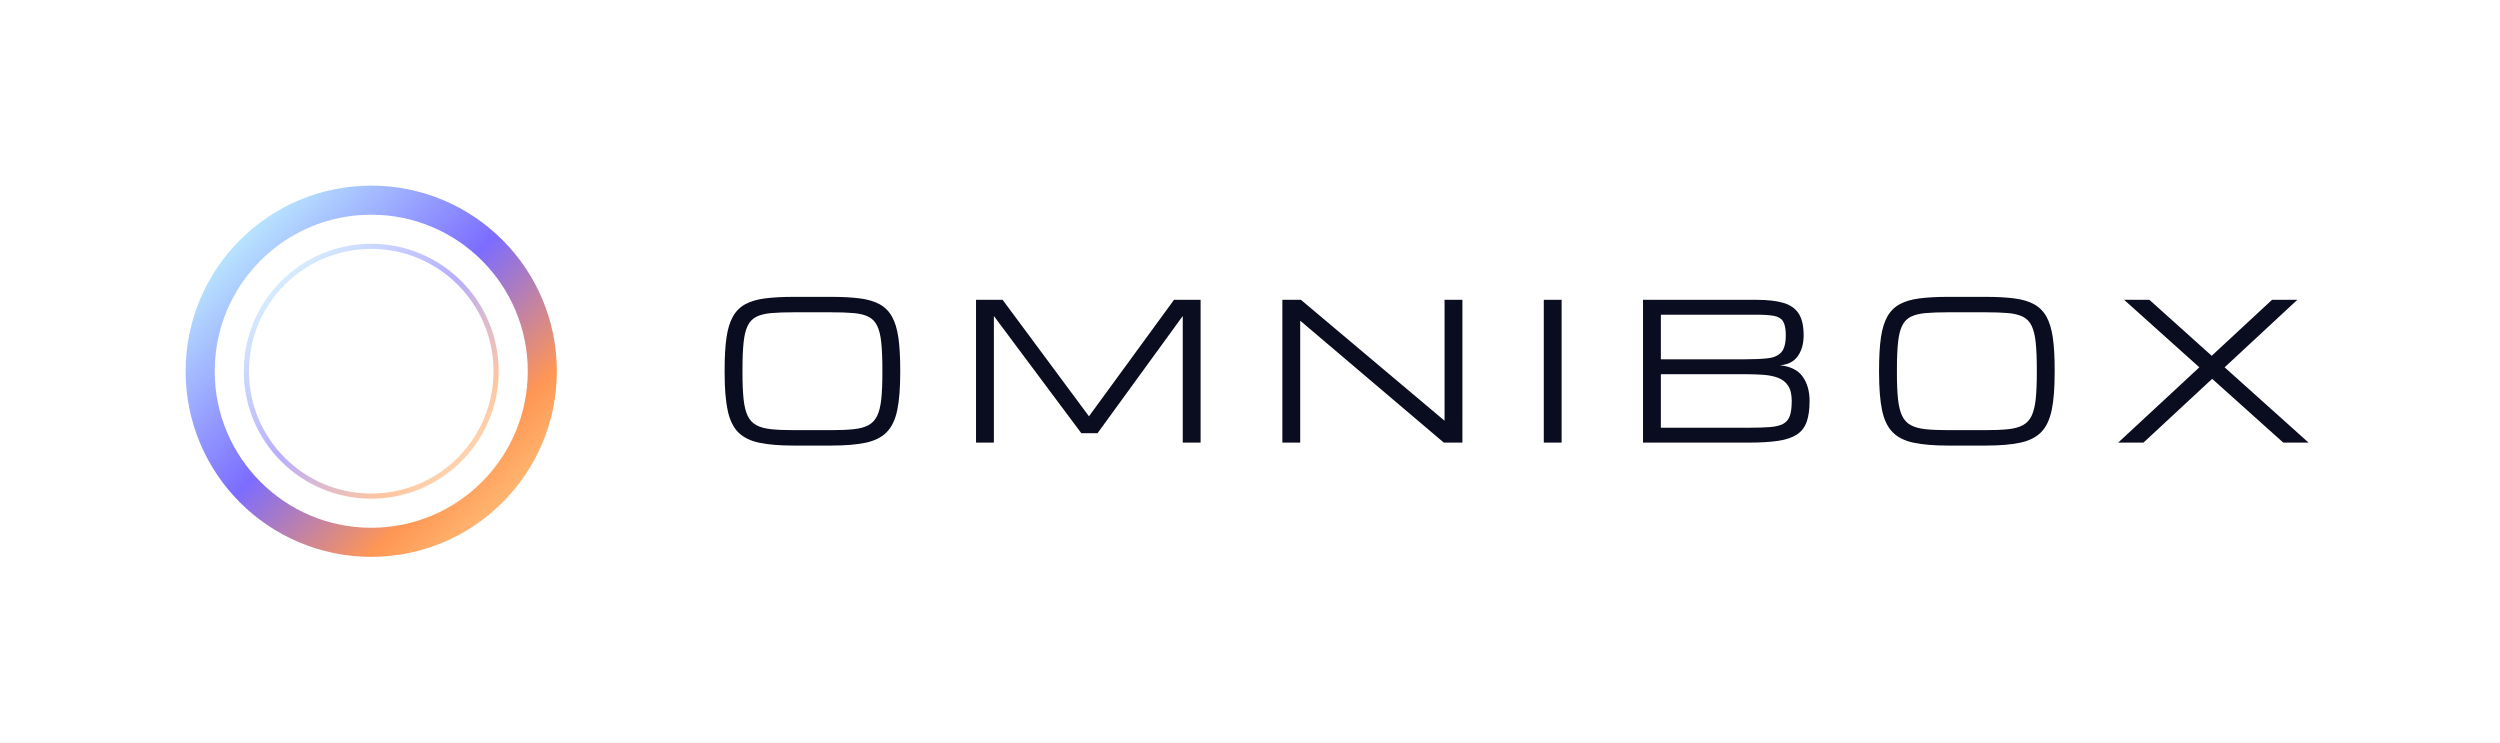
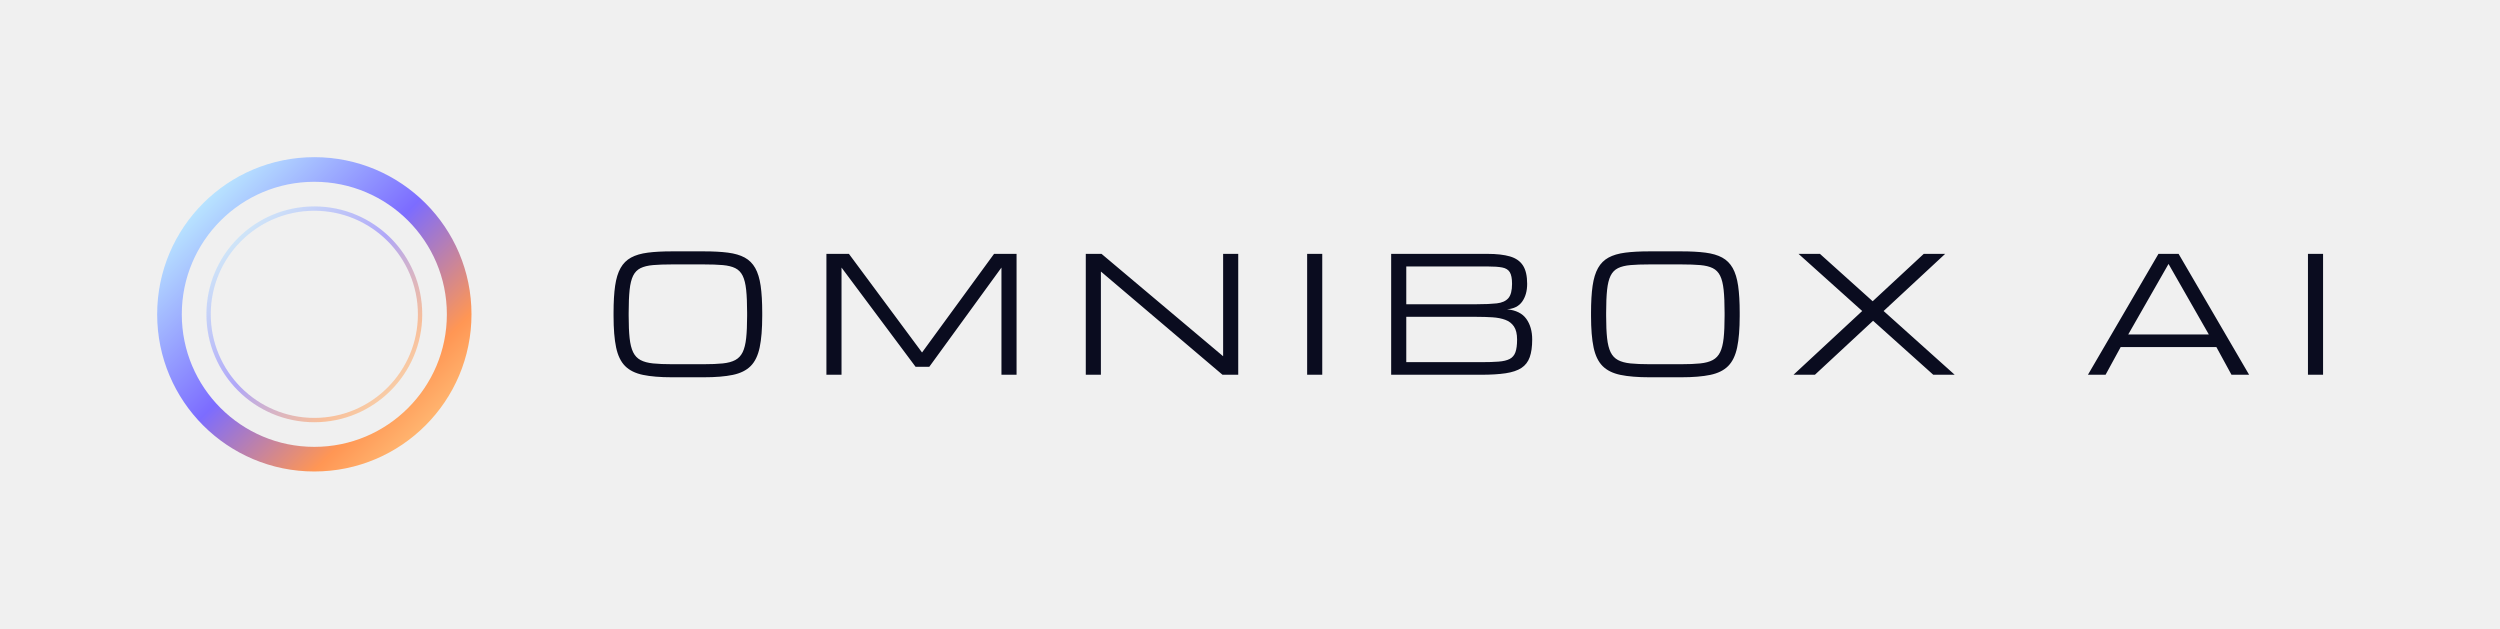
- <svg xmlns="http://www.w3.org/2000/svg" viewBox="0 0 1751 520" width="1751" height="520">
-   <rect width="1751" height="520" fill="#FFFFFF" />
+ <svg xmlns="http://www.w3.org/2000/svg" viewBox="0 0 2068 520" width="2068" height="520">
  <defs>
    <linearGradient id="bg" x1="0.08" y1="0.08" x2="0.92" y2="0.92">
      <stop offset="0" stop-color="#BEEFFF" />
      <stop offset="0.48" stop-color="#7C6CFF" />
      <stop offset="0.82" stop-color="#FF9654" />
      <stop offset="1" stop-color="#FFBE78" />
    </linearGradient>
  </defs>
  <g transform="translate(106.64,106.64) scale(0.5991)">
    <circle cx="256" cy="256" r="200" fill="none" stroke="url(#bg)" stroke-width="34" />
    <circle cx="256" cy="256" r="146" fill="none" stroke="url(#bg)" stroke-width="6" opacity="0.55" />
  </g>
  <g transform="translate(499.20,210.00)">
-     <path d="M56.706 102.083Q42.057 102.083 32.617 100.098Q23.177 98.112 17.871 92.773Q12.565 87.435 10.449 77.409Q8.333 67.383 8.333 51.302V48.698Q8.333 35.417 9.635 26.4Q10.938 17.383 14.128 11.719Q17.318 6.055 22.819 3.06Q28.32 0.065 36.654 -1.009Q44.987 -2.083 56.706 -2.083H82.943Q94.661 -2.083 102.995 -1.009Q111.328 0.065 116.829 3.06Q122.331 6.055 125.521 11.719Q128.711 17.383 130.013 26.4Q131.315 35.417 131.315 48.698V51.302Q131.315 67.383 129.199 77.409Q127.083 87.435 121.777 92.773Q116.471 98.112 107.031 100.098Q97.591 102.083 82.943 102.083ZM56.706 91.276H82.943Q92.253 91.276 98.633 90.625Q105.013 89.974 109.017 87.826Q113.021 85.677 115.137 81.315Q117.253 76.953 118.034 69.661Q118.815 62.37 118.815 51.302V48.698Q118.815 37.24 118.034 29.818Q117.253 22.396 115.137 18.099Q113.021 13.802 109.017 11.816Q105.013 9.831 98.633 9.277Q92.253 8.724 82.943 8.724H56.706Q47.396 8.724 41.016 9.277Q34.635 9.831 30.632 11.816Q26.628 13.802 24.512 18.099Q22.396 22.396 21.615 29.818Q20.833 37.24 20.833 48.698V51.302Q20.833 62.37 21.615 69.661Q22.396 76.953 24.512 81.315Q26.628 85.677 30.632 87.826Q34.635 89.974 41.016 90.625Q47.396 91.276 56.706 91.276Z M184.409 100.0V0.0H203.029L263.51 81.576L323.081 0.0H341.701V100.0H329.201V11.328L269.5 93.424H258.172L196.909 11.328V100.0Z M398.961 100.0V0.0H411.982L512.438 84.57H512.568V0.0H525.068V100.0H512.047L411.591 14.714H411.461V100.0Z M582.068 100.0V0.0H594.568V100.0Z M651.568 100.0V0.0H731.255Q742.583 0.0 749.842 2.116Q757.102 4.232 760.585 9.603Q764.068 14.974 764.068 24.805Q764.068 33.659 759.966 39.453Q755.865 45.247 747.401 45.833Q758.469 46.94 763.352 53.743Q768.234 60.547 768.234 70.833Q768.234 79.753 766.184 85.482Q764.133 91.211 759.315 94.368Q754.497 97.526 746.262 98.763Q738.026 100.0 725.721 100.0ZM664.068 41.667H722.336Q732.427 41.667 738.872 40.951Q745.318 40.234 748.443 36.719Q751.568 33.203 751.568 24.805Q751.568 18.229 749.712 15.169Q747.857 12.109 743.43 11.263Q739.003 10.417 731.255 10.417H664.068ZM664.068 89.583H725.721Q734.641 89.583 740.467 89.128Q746.294 88.672 749.647 86.914Q753.0 85.156 754.367 81.348Q755.734 77.539 755.734 70.833Q755.734 63.932 753.163 60.091Q750.591 56.25 746.001 54.557Q741.411 52.865 735.357 52.474Q729.302 52.083 722.336 52.083H664.068Z M865.273 102.083Q850.625 102.083 841.185 100.098Q831.745 98.112 826.439 92.773Q821.133 87.435 819.017 77.409Q816.901 67.383 816.901 51.302V48.698Q816.901 35.417 818.203 26.4Q819.505 17.383 822.695 11.719Q825.885 6.055 831.387 3.06Q836.888 0.065 845.221 -1.009Q853.555 -2.083 865.273 -2.083H891.51Q903.229 -2.083 911.562 -1.009Q919.896 0.065 925.397 3.06Q930.898 6.055 934.089 11.719Q937.279 17.383 938.581 26.4Q939.883 35.417 939.883 48.698V51.302Q939.883 67.383 937.767 77.409Q935.651 87.435 930.345 92.773Q925.039 98.112 915.599 100.098Q906.159 102.083 891.51 102.083ZM865.273 91.276H891.51Q900.82 91.276 907.201 90.625Q913.581 89.974 917.585 87.826Q921.589 85.677 923.704 81.315Q925.82 76.953 926.602 69.661Q927.383 62.37 927.383 51.302V48.698Q927.383 37.24 926.602 29.818Q925.82 22.396 923.704 18.099Q921.589 13.802 917.585 11.816Q913.581 9.831 907.201 9.277Q900.82 8.724 891.51 8.724H865.273Q855.964 8.724 849.583 9.277Q843.203 9.831 839.199 11.816Q835.195 13.802 833.079 18.099Q830.964 22.396 830.182 29.818Q829.401 37.24 829.401 48.698V51.302Q829.401 62.37 830.182 69.661Q830.964 76.953 833.079 81.315Q835.195 85.677 839.199 87.826Q843.203 89.974 849.583 90.625Q855.964 91.276 865.273 91.276Z M984.383 100.0 1041.219 47.266 988.549 0.0H1006.258L1049.878 39.193L1092.13 0.0H1109.839L1058.927 47.266L1117.716 100.0H1100.008L1050.203 55.339L1002.091 100.0Z" fill="#0A0C1F" />
+     <path d="M56.706 102.083Q42.057 102.083 32.617 100.098Q23.177 98.112 17.871 92.773Q12.565 87.435 10.449 77.409Q8.333 67.383 8.333 51.302V48.698Q8.333 35.417 9.635 26.4Q10.938 17.383 14.128 11.719Q17.318 6.055 22.819 3.06Q28.32 0.065 36.654 -1.009Q44.987 -2.083 56.706 -2.083H82.943Q94.661 -2.083 102.995 -1.009Q111.328 0.065 116.829 3.06Q122.331 6.055 125.521 11.719Q128.711 17.383 130.013 26.4Q131.315 35.417 131.315 48.698V51.302Q131.315 67.383 129.199 77.409Q127.083 87.435 121.777 92.773Q116.471 98.112 107.031 100.098Q97.591 102.083 82.943 102.083ZM56.706 91.276H82.943Q92.253 91.276 98.633 90.625Q105.013 89.974 109.017 87.826Q113.021 85.677 115.137 81.315Q117.253 76.953 118.034 69.661Q118.815 62.37 118.815 51.302V48.698Q118.815 37.24 118.034 29.818Q117.253 22.396 115.137 18.099Q113.021 13.802 109.017 11.816Q105.013 9.831 98.633 9.277Q92.253 8.724 82.943 8.724H56.706Q47.396 8.724 41.016 9.277Q34.635 9.831 30.632 11.816Q26.628 13.802 24.512 18.099Q22.396 22.396 21.615 29.818Q20.833 37.24 20.833 48.698V51.302Q20.833 62.37 21.615 69.661Q22.396 76.953 24.512 81.315Q26.628 85.677 30.632 87.826Q34.635 89.974 41.016 90.625Q47.396 91.276 56.706 91.276Z M184.409 100.0V0.0H203.029L263.51 81.576L323.081 0.0H341.701V100.0H329.201V11.328L269.5 93.424H258.172L196.909 11.328V100.0Z M398.961 100.0V0.0H411.982L512.438 84.57H512.568V0.0H525.068V100.0H512.047L411.591 14.714H411.461V100.0Z M582.068 100.0V0.0H594.568V100.0Z M651.568 100.0V0.0H731.255Q742.583 0.0 749.842 2.116Q757.102 4.232 760.585 9.603Q764.068 14.974 764.068 24.805Q764.068 33.659 759.966 39.453Q755.865 45.247 747.401 45.833Q758.469 46.94 763.352 53.743Q768.234 60.547 768.234 70.833Q768.234 79.753 766.184 85.482Q764.133 91.211 759.315 94.368Q754.497 97.526 746.262 98.763Q738.026 100.0 725.721 100.0ZM664.068 41.667H722.336Q732.427 41.667 738.872 40.951Q745.318 40.234 748.443 36.719Q751.568 33.203 751.568 24.805Q751.568 18.229 749.712 15.169Q747.857 12.109 743.43 11.263Q739.003 10.417 731.255 10.417H664.068ZM664.068 89.583H725.721Q734.641 89.583 740.467 89.128Q746.294 88.672 749.647 86.914Q753.0 85.156 754.367 81.348Q755.734 77.539 755.734 70.833Q755.734 63.932 753.163 60.091Q750.591 56.25 746.001 54.557Q741.411 52.865 735.357 52.474Q729.302 52.083 722.336 52.083H664.068Z M865.273 102.083Q850.625 102.083 841.185 100.098Q831.745 98.112 826.439 92.773Q821.133 87.435 819.017 77.409Q816.901 67.383 816.901 51.302V48.698Q816.901 35.417 818.203 26.4Q819.505 17.383 822.695 11.719Q825.885 6.055 831.387 3.06Q836.888 0.065 845.221 -1.009Q853.555 -2.083 865.273 -2.083H891.51Q903.229 -2.083 911.562 -1.009Q919.896 0.065 925.397 3.06Q930.898 6.055 934.089 11.719Q937.279 17.383 938.581 26.4Q939.883 35.417 939.883 48.698V51.302Q939.883 67.383 937.767 77.409Q935.651 87.435 930.345 92.773Q925.039 98.112 915.599 100.098Q906.159 102.083 891.51 102.083ZM865.273 91.276H891.51Q900.82 91.276 907.201 90.625Q913.581 89.974 917.585 87.826Q921.589 85.677 923.704 81.315Q925.82 76.953 926.602 69.661Q927.383 62.37 927.383 51.302V48.698Q927.383 37.24 926.602 29.818Q925.82 22.396 923.704 18.099Q921.589 13.802 917.585 11.816Q913.581 9.831 907.201 9.277Q900.82 8.724 891.51 8.724H865.273Q855.964 8.724 849.583 9.277Q843.203 9.831 839.199 11.816Q835.195 13.802 833.079 18.099Q830.964 22.396 830.182 29.818Q829.401 37.24 829.401 48.698V51.302Q829.401 62.37 830.182 69.661Q830.964 76.953 833.079 81.315Q835.195 85.677 839.199 87.826Q843.203 89.974 849.583 90.625Q855.964 91.276 865.273 91.276Z M984.383 100.0 1041.219 47.266 988.549 0.0H1006.258L1049.878 39.193L1092.13 0.0H1109.839L1058.927 47.266L1117.716 100.0H1100.008L1050.203 55.339L1002.091 100.0Z M1227.94 100.0 1286.273 0.0H1302.94L1361.273 100.0H1346.69L1334.19 77.083H1255.023L1242.523 100.0ZM1261.273 66.667H1327.94L1294.607 8.333Z M1409.94 100.0V0.0H1422.44V100.0Z" fill="#0A0C1F" />
  </g>
</svg>
